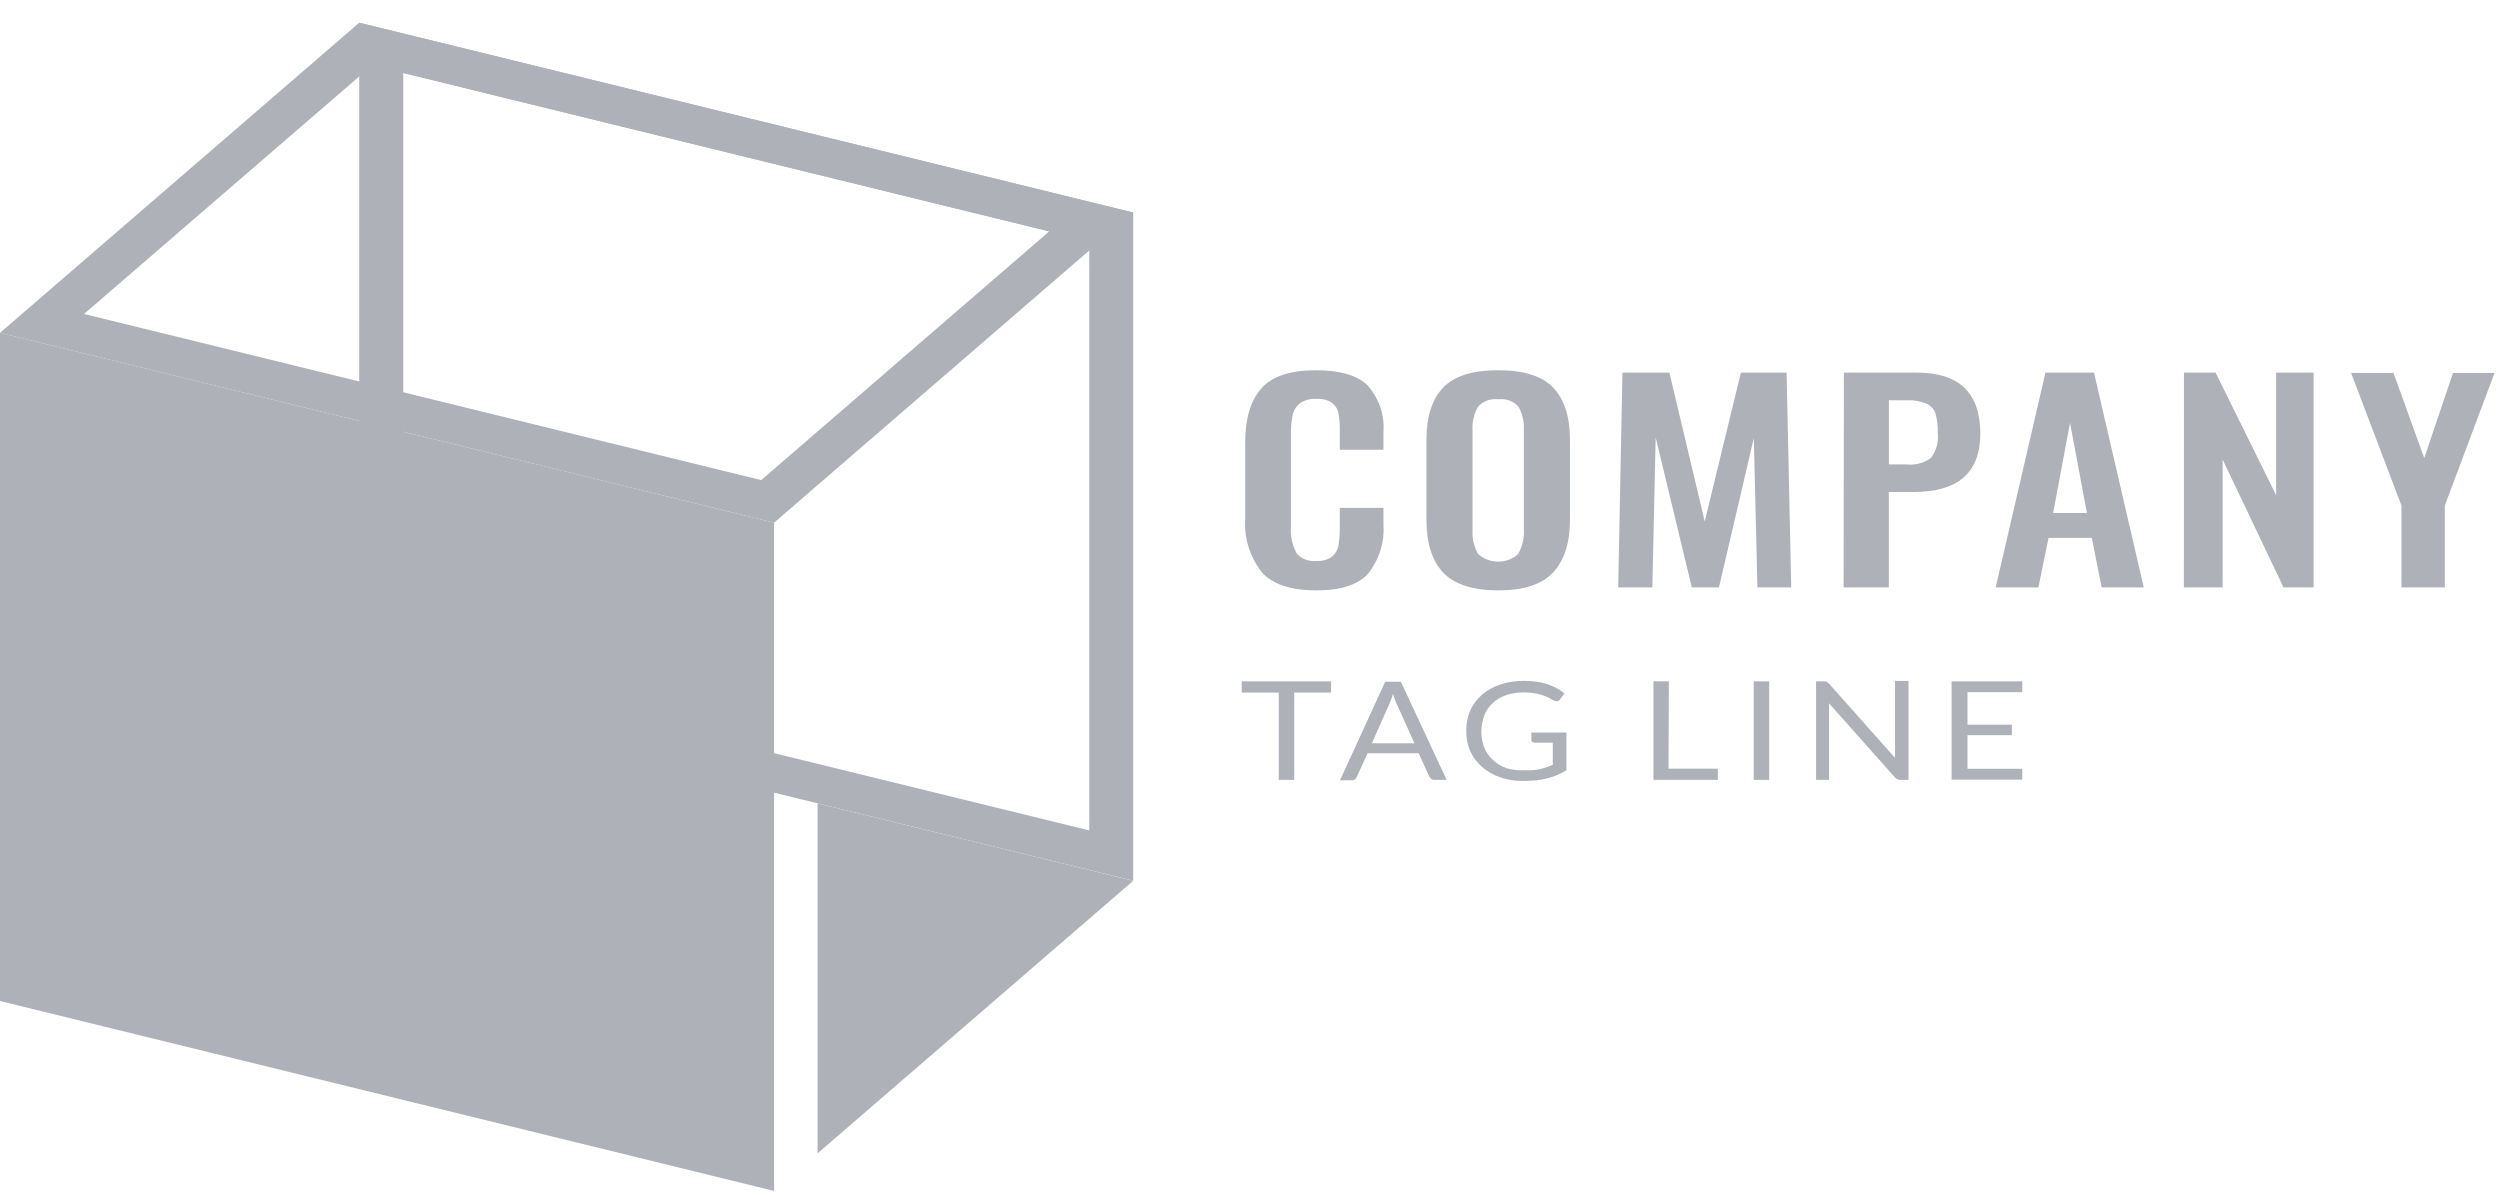
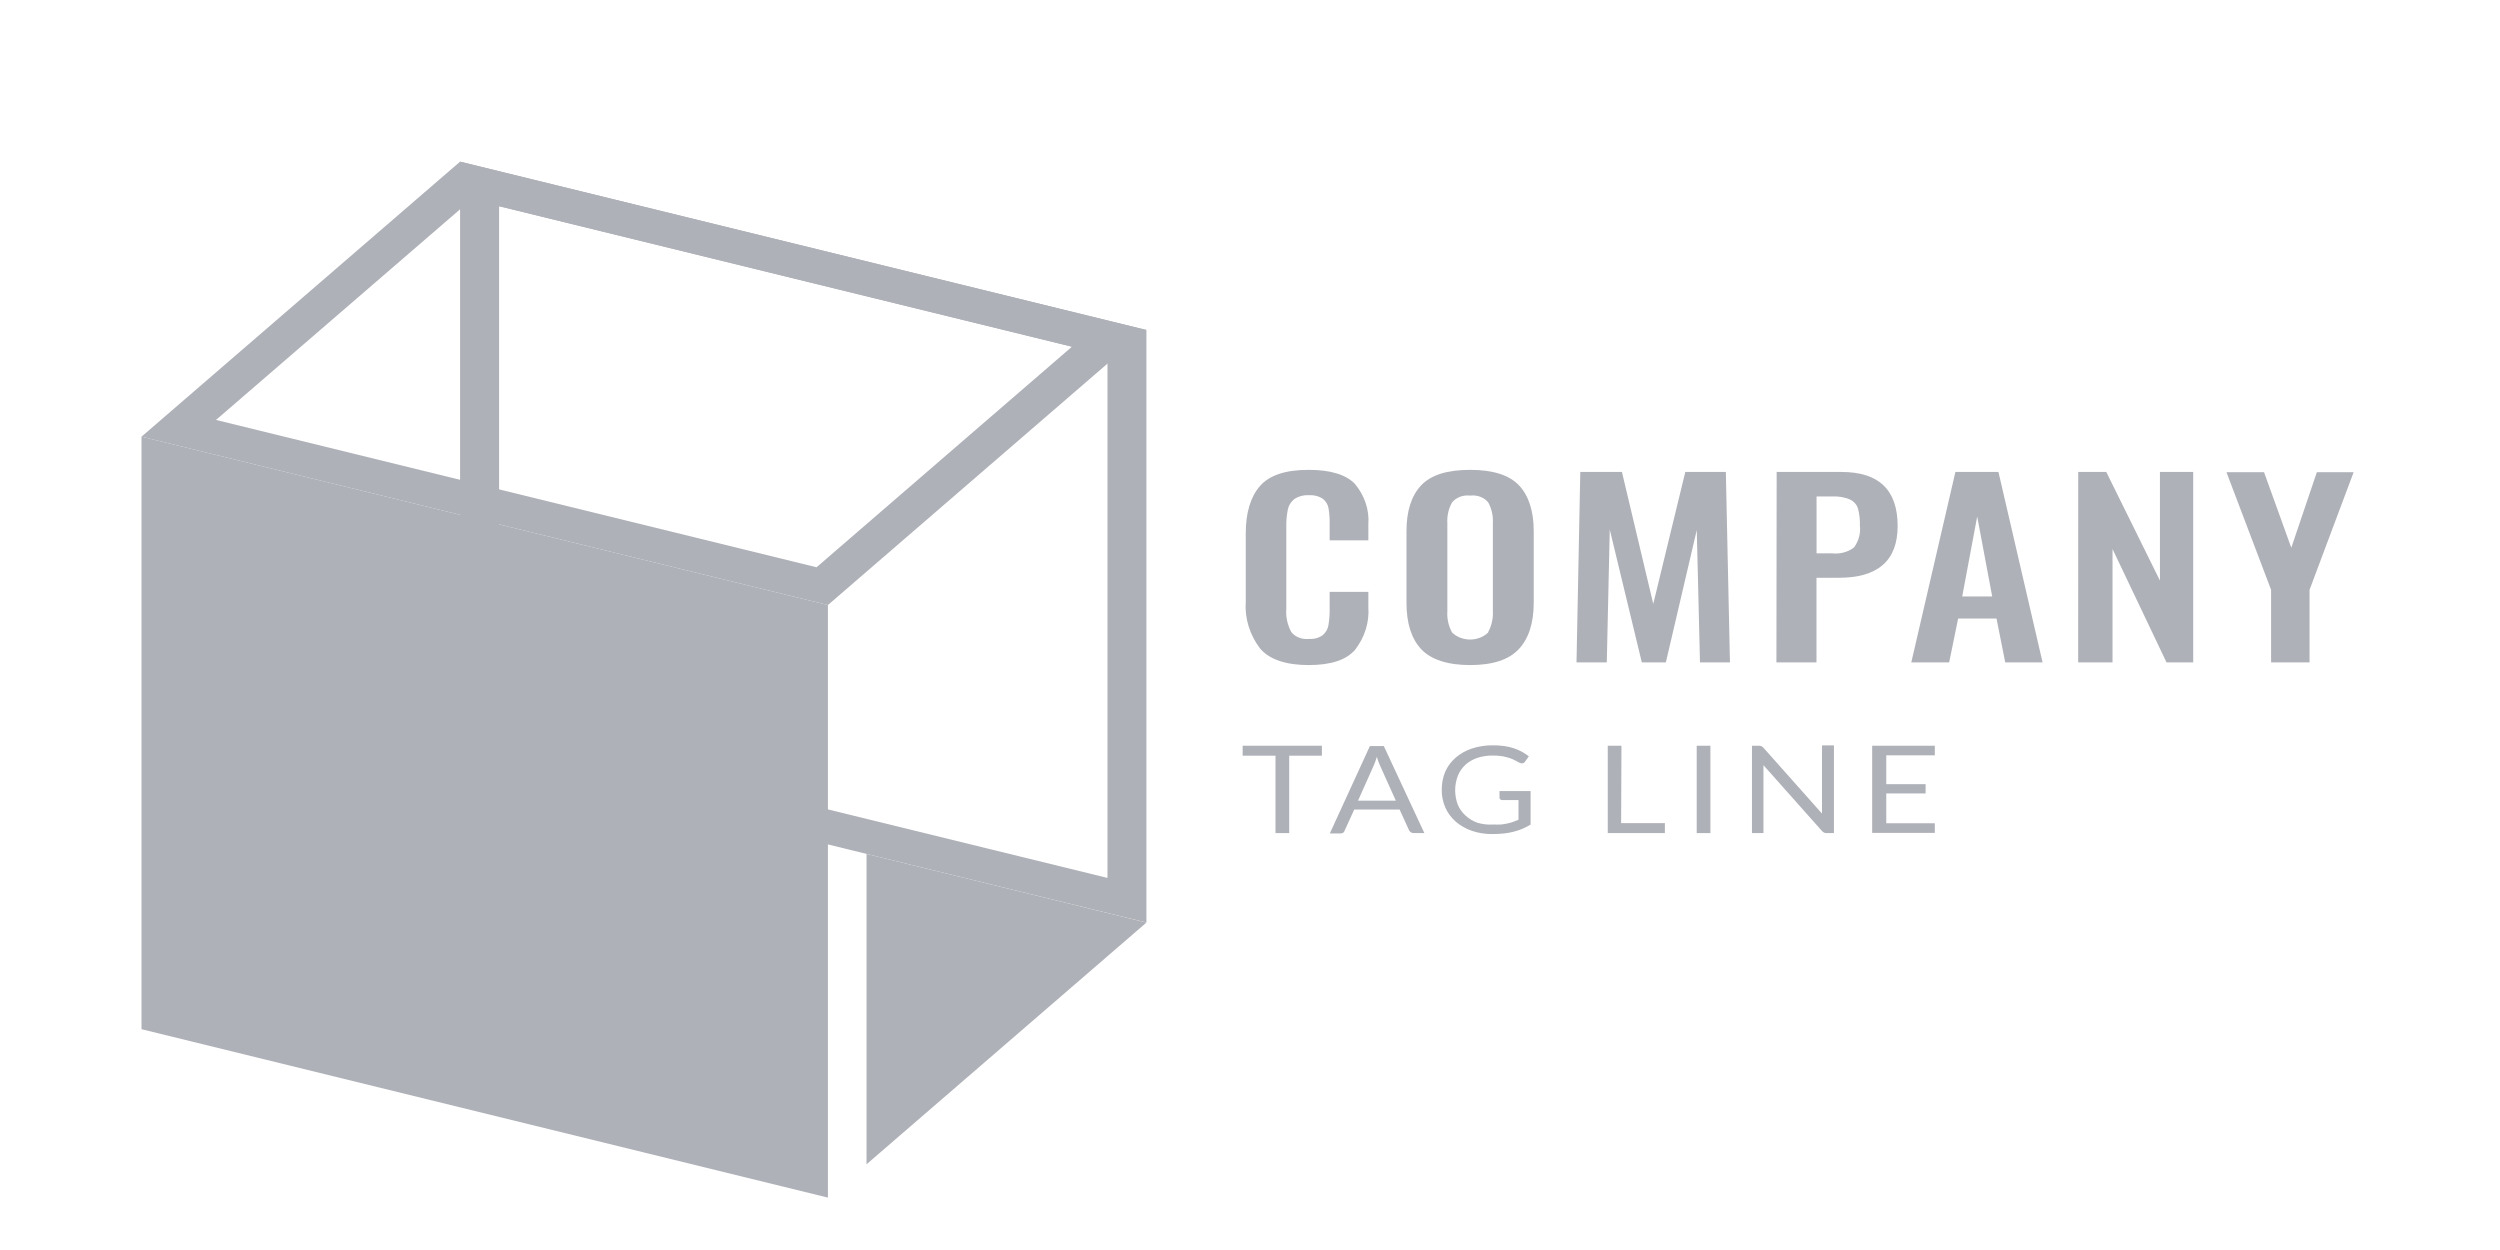
- <svg xmlns="http://www.w3.org/2000/svg" width="94" height="45" viewBox="0 0 94 45" fill="none">
-   <path d="M47.425 21.495C46.982 20.905 46.77 20.208 46.82 19.507V16.623C46.82 15.74 47.021 15.068 47.422 14.608C47.822 14.149 48.511 13.92 49.487 13.922C50.404 13.922 51.056 14.118 51.441 14.509C51.861 15.008 52.065 15.618 52.018 16.233V16.911H50.377V16.224C50.383 16 50.367 15.775 50.33 15.553C50.306 15.401 50.223 15.26 50.095 15.154C49.927 15.039 49.715 14.984 49.501 14.998C49.276 14.984 49.053 15.043 48.876 15.163C48.733 15.28 48.637 15.435 48.604 15.603C48.557 15.838 48.535 16.077 48.539 16.315V19.815C48.513 20.152 48.586 20.49 48.75 20.797C48.831 20.901 48.945 20.983 49.077 21.035C49.21 21.087 49.356 21.106 49.501 21.09C49.711 21.105 49.919 21.049 50.082 20.932C50.215 20.817 50.301 20.668 50.326 20.507C50.364 20.275 50.382 20.04 50.377 19.806V19.096H52.018V19.744C52.064 20.386 51.865 21.023 51.451 21.557C51.074 21.985 50.431 22.199 49.487 22.199C48.543 22.199 47.829 21.97 47.425 21.495Z" fill="#AFB1B8" />
-   <path d="M54.257 21.524C53.842 21.076 53.635 20.422 53.635 19.556V16.524C53.635 15.667 53.842 15.019 54.257 14.579C54.671 14.139 55.364 13.92 56.336 13.922C57.301 13.922 57.99 14.141 58.405 14.579C58.819 15.019 59.03 15.667 59.03 16.524V19.556C59.03 20.413 58.819 21.07 58.398 21.522C57.977 21.973 57.291 22.199 56.336 22.199C55.381 22.199 54.675 21.97 54.257 21.524ZM57.1 20.797C57.249 20.516 57.316 20.208 57.297 19.9V16.186C57.316 15.884 57.25 15.582 57.104 15.306C57.02 15.2 56.904 15.117 56.769 15.065C56.633 15.013 56.483 14.995 56.336 15.013C56.188 14.995 56.038 15.014 55.902 15.065C55.766 15.117 55.649 15.201 55.565 15.306C55.415 15.581 55.348 15.883 55.368 16.186V19.917C55.347 20.226 55.415 20.534 55.565 20.815C55.66 20.909 55.779 20.985 55.911 21.037C56.043 21.089 56.187 21.116 56.333 21.116C56.478 21.116 56.622 21.089 56.754 21.037C56.887 20.985 57.005 20.909 57.1 20.815V20.797Z" fill="#AFB1B8" />
-   <path d="M61.004 14.011H62.77L64.098 19.606L65.457 14.011H67.176L67.35 22.087H66.079L65.943 16.474L64.632 22.087H63.613L62.254 16.453L62.128 22.087H60.844L61.004 14.011Z" fill="#AFB1B8" />
-   <path d="M69.33 14.011H72.082C73.667 14.011 74.46 14.775 74.46 16.304C74.46 17.768 73.625 18.5 71.956 18.498H71.019V22.087H69.32L69.33 14.011ZM71.681 17.462C71.849 17.481 72.019 17.468 72.181 17.423C72.342 17.379 72.49 17.306 72.615 17.207C72.81 16.934 72.896 16.614 72.86 16.295C72.869 16.049 72.841 15.802 72.778 15.562C72.754 15.482 72.712 15.406 72.653 15.34C72.595 15.274 72.522 15.219 72.439 15.178C72.203 15.08 71.942 15.036 71.681 15.049H71.022V17.462H71.681Z" fill="#AFB1B8" />
-   <path d="M76.909 14.011H78.734L80.606 22.087H79.022L78.652 20.225H77.025L76.644 22.087H75.038L76.909 14.011ZM78.469 19.29L77.833 15.899L77.198 19.29H78.469Z" fill="#AFB1B8" />
-   <path d="M82.117 14.011H83.306L85.582 18.618V14.011H86.992V22.087H85.861L83.571 17.278V22.087H82.114L82.117 14.011Z" fill="#AFB1B8" />
-   <path d="M90.294 19.008L88.402 14.022H89.996L91.151 17.224L92.234 14.022H93.794L91.925 19.008V22.087H90.294V19.008Z" fill="#AFB1B8" />
-   <path d="M50.048 25.619V26.041H48.662V29.323H48.081V26.041H46.688V25.619H50.048Z" fill="#AFB1B8" />
-   <path d="M54.393 29.323H53.944C53.899 29.326 53.854 29.313 53.819 29.288C53.785 29.266 53.759 29.237 53.744 29.203L53.343 28.323H51.42L51.019 29.203C51.008 29.24 50.987 29.274 50.958 29.303C50.922 29.327 50.878 29.34 50.832 29.338H50.384L52.083 25.634H52.674L54.393 29.323ZM51.58 27.948H53.183L52.504 26.44C52.454 26.326 52.412 26.21 52.378 26.091C52.354 26.162 52.334 26.229 52.314 26.288L52.252 26.443L51.58 27.948Z" fill="#AFB1B8" />
-   <path d="M57.321 28.959C57.428 28.964 57.534 28.964 57.64 28.959C57.732 28.951 57.823 28.936 57.912 28.915C57.995 28.898 58.077 28.875 58.157 28.848C58.232 28.821 58.306 28.789 58.384 28.757V27.924H57.705C57.688 27.925 57.671 27.922 57.656 27.917C57.64 27.912 57.625 27.905 57.613 27.895C57.602 27.886 57.593 27.876 57.587 27.864C57.581 27.852 57.579 27.84 57.579 27.827V27.543H58.897V28.962C58.79 29.029 58.676 29.087 58.558 29.138C58.437 29.19 58.31 29.232 58.181 29.264C58.042 29.3 57.9 29.325 57.756 29.341C57.591 29.356 57.426 29.364 57.26 29.364C56.967 29.366 56.676 29.319 56.404 29.226C56.15 29.138 55.918 29.006 55.724 28.839C55.535 28.67 55.386 28.471 55.286 28.252C55.179 28.007 55.126 27.746 55.13 27.484C55.126 27.22 55.178 26.958 55.283 26.709C55.38 26.49 55.53 26.29 55.721 26.123C55.915 25.956 56.146 25.826 56.401 25.739C56.691 25.644 57 25.597 57.311 25.601C57.469 25.601 57.627 25.611 57.783 25.633C57.921 25.652 58.057 25.684 58.187 25.727C58.306 25.765 58.42 25.815 58.527 25.873C58.631 25.931 58.73 25.996 58.823 26.067L58.66 26.296C58.647 26.317 58.628 26.334 58.605 26.347C58.581 26.359 58.554 26.366 58.527 26.366C58.489 26.365 58.453 26.355 58.422 26.337C58.371 26.314 58.316 26.284 58.255 26.249C58.183 26.21 58.107 26.177 58.028 26.149C57.926 26.114 57.822 26.087 57.715 26.067C57.573 26.044 57.428 26.034 57.284 26.035C57.06 26.033 56.837 26.068 56.628 26.137C56.439 26.203 56.269 26.303 56.129 26.431C55.988 26.564 55.88 26.721 55.813 26.891C55.661 27.293 55.661 27.725 55.813 28.126C55.887 28.3 56.003 28.459 56.153 28.593C56.292 28.72 56.461 28.82 56.648 28.886C56.864 28.95 57.093 28.975 57.321 28.959Z" fill="#AFB1B8" />
-   <path d="M62.736 28.901H64.591V29.323H62.169V25.619H62.75L62.736 28.901Z" fill="#AFB1B8" />
-   <path d="M66.521 29.323H65.94V25.619H66.521V29.323Z" fill="#AFB1B8" />
-   <path d="M68.681 25.636C68.716 25.653 68.746 25.676 68.77 25.704L71.253 28.496C71.25 28.452 71.25 28.408 71.253 28.364C71.253 28.323 71.253 28.282 71.253 28.244V25.604H71.759V29.323H71.467C71.424 29.326 71.38 29.319 71.341 29.302C71.306 29.284 71.275 29.26 71.25 29.232L68.77 26.443C68.77 26.487 68.77 26.528 68.77 26.569C68.77 26.61 68.77 26.648 68.77 26.683V29.323H68.284V25.619H68.586C68.619 25.619 68.651 25.625 68.681 25.636Z" fill="#AFB1B8" />
-   <path d="M76.036 25.619V26.026H73.978V27.249H75.646V27.642H73.978V28.906H76.036V29.314H73.38V25.619H76.036Z" fill="#AFB1B8" />
-   <path d="M15.162 2.742L40.957 9.066V31.224L15.162 24.903V2.742ZM13.507 0.854V25.98L42.608 33.115V7.992L13.507 0.854Z" fill="#AFB1B8" />
-   <path d="M29.104 44.779L0 37.638V12.514L29.104 19.653V44.779Z" fill="#AFB1B8" />
-   <path d="M13.99 2.458L39.448 8.702L28.622 18.052L3.159 11.805L13.99 2.458ZM13.507 0.854L0 12.515L29.104 19.653L42.608 7.992L13.507 0.854Z" fill="#AFB1B8" />
-   <path d="M30.741 43.366L42.608 33.118L30.741 30.206V43.366Z" fill="#AFB1B8" />
+ <svg xmlns="http://www.w3.org/2000/svg" width="106" height="53" viewBox="0 0 106 53" fill="none">
+   <path d="M53.425 27.495C52.982 26.905 52.77 26.208 52.82 25.507V22.623C52.82 21.74 53.021 21.068 53.422 20.608C53.822 20.149 54.511 19.92 55.487 19.922C56.404 19.922 57.056 20.118 57.441 20.509C57.861 21.008 58.065 21.618 58.018 22.233V22.911H56.377V22.224C56.383 22 56.367 21.775 56.33 21.553C56.306 21.401 56.223 21.26 56.095 21.154C55.927 21.039 55.715 20.984 55.501 20.998C55.276 20.984 55.053 21.043 54.876 21.163C54.733 21.28 54.637 21.435 54.604 21.603C54.557 21.838 54.535 22.077 54.539 22.315V25.815C54.513 26.152 54.586 26.49 54.75 26.797C54.831 26.901 54.945 26.983 55.077 27.035C55.21 27.087 55.356 27.106 55.501 27.09C55.711 27.105 55.919 27.049 56.082 26.932C56.215 26.817 56.301 26.668 56.326 26.507C56.364 26.275 56.382 26.04 56.377 25.806V25.096H58.018V25.744C58.064 26.386 57.865 27.023 57.451 27.557C57.074 27.985 56.431 28.199 55.487 28.199C54.543 28.199 53.829 27.97 53.425 27.495Z" fill="#AFB1B8" />
+   <path d="M60.257 27.524C59.842 27.076 59.635 26.422 59.635 25.556V22.524C59.635 21.667 59.842 21.019 60.257 20.579C60.671 20.139 61.364 19.92 62.336 19.922C63.301 19.922 63.99 20.141 64.405 20.579C64.819 21.019 65.03 21.667 65.03 22.524V25.556C65.03 26.413 64.819 27.07 64.398 27.522C63.977 27.973 63.291 28.199 62.336 28.199C61.381 28.199 60.675 27.97 60.257 27.524ZM63.1 26.797C63.249 26.516 63.316 26.208 63.297 25.9V22.186C63.316 21.884 63.25 21.582 63.104 21.306C63.02 21.2 62.904 21.117 62.769 21.065C62.633 21.013 62.483 20.995 62.336 21.013C62.188 20.995 62.038 21.014 61.902 21.065C61.766 21.117 61.649 21.201 61.565 21.306C61.415 21.581 61.348 21.884 61.368 22.186V25.917C61.347 26.226 61.415 26.534 61.565 26.815C61.66 26.909 61.779 26.985 61.911 27.037C62.043 27.089 62.187 27.116 62.333 27.116C62.478 27.116 62.622 27.089 62.754 27.037C62.887 26.985 63.005 26.909 63.1 26.815V26.797Z" fill="#AFB1B8" />
+   <path d="M67.004 20.011H68.77L70.098 25.606L71.457 20.011H73.176L73.35 28.087H72.079L71.943 22.474L70.632 28.087H69.613L68.254 22.453L68.128 28.087H66.844L67.004 20.011Z" fill="#AFB1B8" />
+   <path d="M75.33 20.011H78.082C79.667 20.011 80.46 20.775 80.46 22.304C80.46 23.768 79.625 24.5 77.956 24.498H77.019V28.087H75.32L75.33 20.011ZM77.681 23.462C77.849 23.481 78.019 23.468 78.181 23.423C78.342 23.379 78.49 23.306 78.615 23.207C78.81 22.934 78.896 22.614 78.86 22.295C78.869 22.049 78.841 21.802 78.778 21.562C78.754 21.482 78.712 21.406 78.653 21.34C78.595 21.274 78.522 21.219 78.439 21.178C78.203 21.08 77.942 21.036 77.681 21.049H77.022V23.462H77.681Z" fill="#AFB1B8" />
+   <path d="M82.909 20.011H84.734L86.606 28.087H85.022L84.652 26.225H83.025L82.644 28.087H81.038L82.909 20.011ZM84.469 25.29L83.833 21.899L83.198 25.29H84.469Z" fill="#AFB1B8" />
+   <path d="M88.117 20.011H89.306L91.582 24.618V20.011H92.992V28.087H91.861L89.571 23.278V28.087H88.114L88.117 20.011Z" fill="#AFB1B8" />
+   <path d="M96.294 25.008L94.402 20.022H95.996L97.151 23.224L98.234 20.022H99.794L97.925 25.008V28.087H96.294V25.008Z" fill="#AFB1B8" />
+   <path d="M56.048 31.619V32.041H54.662V35.323H54.081V32.041H52.688V31.619H56.048Z" fill="#AFB1B8" />
+   <path d="M60.393 35.323H59.944C59.899 35.326 59.854 35.313 59.819 35.288C59.785 35.266 59.759 35.237 59.744 35.203L59.343 34.323H57.42L57.019 35.203C57.008 35.24 56.987 35.274 56.958 35.303C56.922 35.327 56.878 35.34 56.832 35.338H56.384L58.083 31.634H58.674L60.393 35.323ZM57.58 33.948H59.183L58.504 32.44C58.454 32.326 58.412 32.21 58.378 32.091C58.354 32.162 58.334 32.229 58.314 32.288L58.252 32.443L57.58 33.948Z" fill="#AFB1B8" />
+   <path d="M63.321 34.959C63.428 34.964 63.534 34.964 63.64 34.959C63.732 34.951 63.823 34.936 63.912 34.915C63.995 34.898 64.077 34.875 64.157 34.848C64.232 34.821 64.306 34.789 64.384 34.757V33.924H63.705C63.688 33.925 63.671 33.922 63.656 33.917C63.64 33.912 63.625 33.905 63.613 33.895C63.602 33.886 63.593 33.876 63.587 33.864C63.581 33.852 63.579 33.84 63.579 33.827V33.542H64.897V34.962C64.79 35.029 64.676 35.087 64.558 35.138C64.437 35.19 64.31 35.232 64.181 35.264C64.042 35.3 63.9 35.325 63.756 35.341C63.591 35.356 63.426 35.364 63.26 35.364C62.967 35.366 62.676 35.319 62.404 35.226C62.15 35.138 61.918 35.006 61.724 34.839C61.535 34.67 61.386 34.471 61.286 34.252C61.179 34.007 61.126 33.746 61.13 33.484C61.126 33.22 61.178 32.958 61.283 32.709C61.38 32.49 61.53 32.29 61.721 32.123C61.915 31.956 62.146 31.826 62.401 31.739C62.691 31.644 63 31.597 63.311 31.601C63.469 31.601 63.627 31.611 63.783 31.633C63.921 31.652 64.057 31.684 64.187 31.727C64.306 31.765 64.42 31.815 64.527 31.873C64.631 31.931 64.73 31.996 64.823 32.067L64.66 32.296C64.647 32.317 64.628 32.334 64.605 32.347C64.581 32.359 64.555 32.366 64.527 32.366C64.49 32.365 64.453 32.355 64.422 32.337C64.371 32.313 64.317 32.284 64.255 32.249C64.183 32.21 64.107 32.176 64.028 32.149C63.926 32.114 63.822 32.087 63.715 32.067C63.573 32.044 63.428 32.034 63.284 32.035C63.06 32.033 62.837 32.068 62.628 32.138C62.439 32.203 62.269 32.303 62.129 32.431C61.988 32.564 61.88 32.721 61.813 32.891C61.661 33.293 61.661 33.725 61.813 34.126C61.887 34.3 62.003 34.459 62.153 34.593C62.292 34.72 62.461 34.82 62.648 34.886C62.864 34.95 63.093 34.975 63.321 34.959Z" fill="#AFB1B8" />
+   <path d="M68.736 34.901H70.591V35.323H68.169V31.619H68.75L68.736 34.901Z" fill="#AFB1B8" />
+   <path d="M72.521 35.323H71.94V31.619H72.521V35.323Z" fill="#AFB1B8" />
+   <path d="M74.681 31.636C74.716 31.653 74.746 31.676 74.77 31.704L77.253 34.496C77.25 34.452 77.25 34.408 77.253 34.364C77.253 34.323 77.253 34.282 77.253 34.244V31.604H77.759V35.323H77.467C77.424 35.326 77.38 35.319 77.341 35.303C77.306 35.284 77.275 35.26 77.25 35.232L74.77 32.443C74.77 32.487 74.77 32.528 74.77 32.569C74.77 32.61 74.77 32.648 74.77 32.683V35.323H74.284V31.619H74.586C74.619 31.619 74.651 31.625 74.681 31.636Z" fill="#AFB1B8" />
+   <path d="M82.036 31.619V32.026H79.978V33.249H81.646V33.642H79.978V34.906H82.036V35.314H79.38V31.619H82.036Z" fill="#AFB1B8" />
+   <path d="M21.162 8.742L46.957 15.066V37.224L21.162 30.903V8.742ZM19.507 6.854V31.98L48.608 39.115V13.992L19.507 6.854Z" fill="#AFB1B8" />
+   <path d="M35.104 50.779L6 43.638V18.514L35.104 25.653V50.779Z" fill="#AFB1B8" />
+   <path d="M19.99 8.458L45.448 14.702L34.621 24.052L9.159 17.805L19.99 8.458ZM19.507 6.854L6 18.515L35.104 25.653L48.608 13.992L19.507 6.854Z" fill="#AFB1B8" />
+   <path d="M36.741 49.366L48.608 39.118L36.741 36.206V49.366Z" fill="#AFB1B8" />
</svg>
